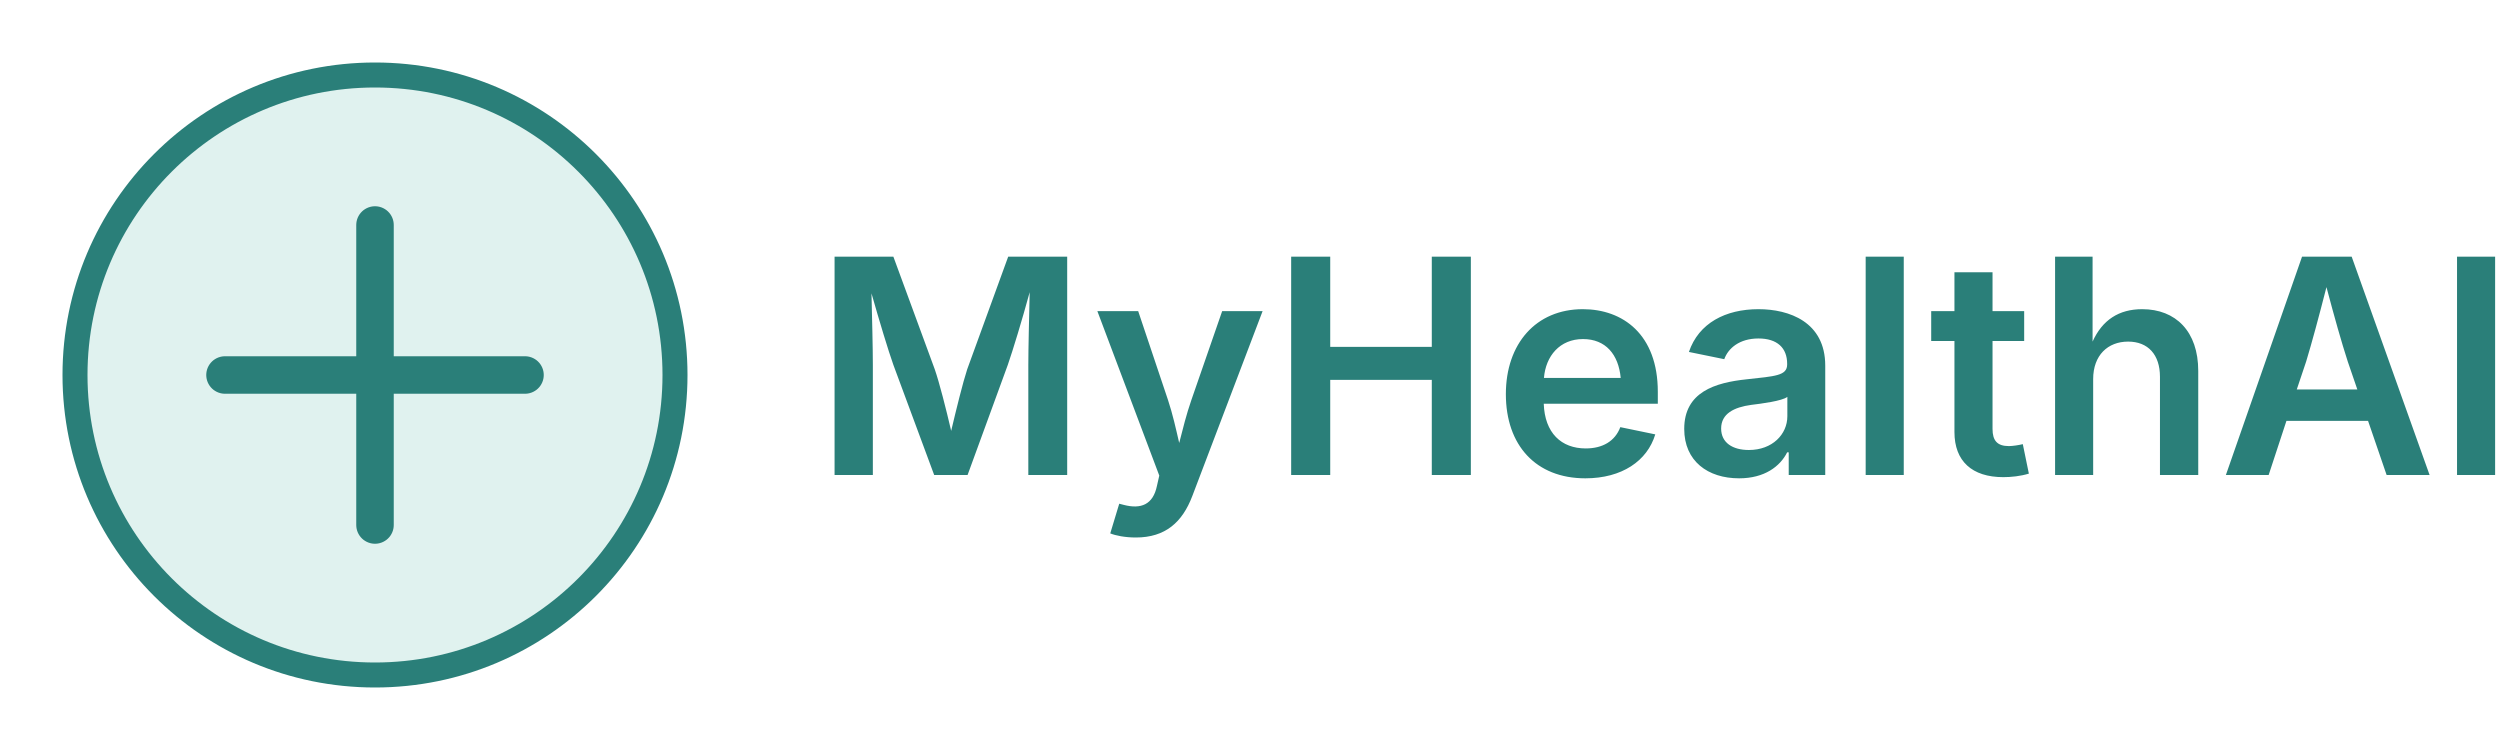
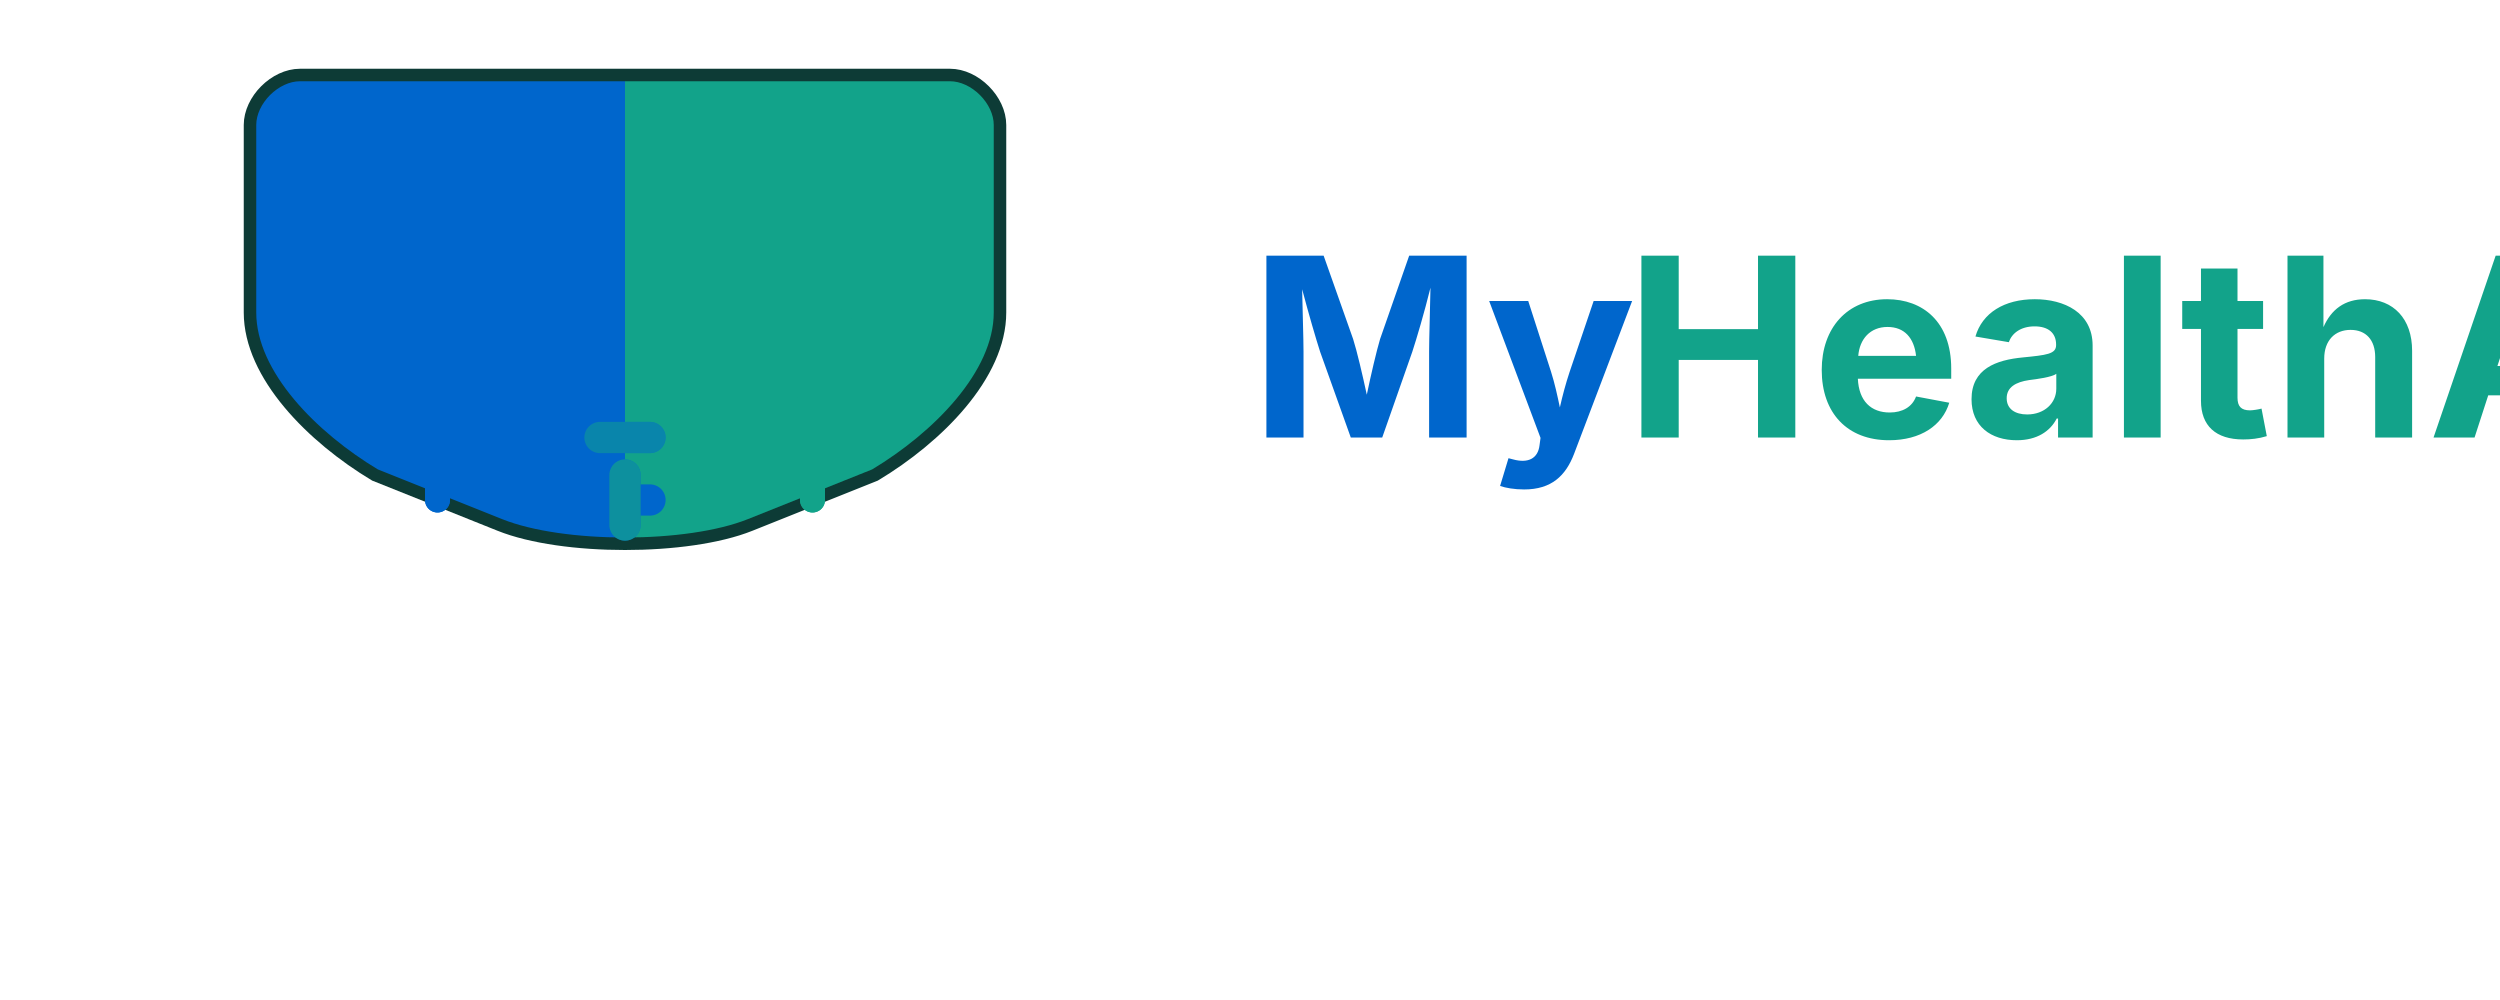
- <svg xmlns="http://www.w3.org/2000/svg" width="200" height="60" viewBox="0 0 200 60" fill="none">
-   <circle cx="30" cy="30" r="24" fill="#E0F2EF" stroke="#2A7F79" stroke-width="2" />
-   <path d="M30 18V42M18 30H42" stroke="#2A7F79" stroke-width="3" stroke-linecap="round" />
-   <text x="65" y="38" font-family="Inter, sans-serif" font-size="24" font-weight="600" fill="#2A7F79">MyHealthAlly</text>
+ <svg xmlns="http://www.w3.org/2000/svg" width="200" height="80" viewBox="0 0 200 80" fill="none">
+   <path d="M20 10 L20 25 C20 30, 25 35, 30 38 L40 42 C45 44, 55 44, 60 42 L70 38 C75 35, 80 30, 80 25 L80 10 C80 8, 78 6, 76 6 L24 6 C22 6, 20 8, 20 10 Z" fill="url(#shieldGradient)" stroke="#0D3B36" stroke-width="1" />
+   <defs>
+     <linearGradient id="shieldGradient" x1="0%" y1="0%" x2="100%" y2="0%">
+       <stop offset="0%" style="stop-color:#0066CC;stop-opacity:1" />
+       <stop offset="50%" style="stop-color:#0066CC;stop-opacity:1" />
+       <stop offset="50%" style="stop-color:#12A38A;stop-opacity:1" />
+       <stop offset="100%" style="stop-color:#12A38A;stop-opacity:1" />
+     </linearGradient>
+   </defs>
+   <circle cx="35" cy="28" r="4" fill="#0066CC" />
+   <path d="M35 32 L35 38" stroke="#0066CC" stroke-width="2" stroke-linecap="round" />
+   <path d="M30 36 L35 38 L35 40" stroke="#0066CC" stroke-width="2" stroke-linecap="round" />
+   <path d="M40 36 L35 38 L35 40" stroke="#0066CC" stroke-width="2" stroke-linecap="round" />
+   <circle cx="65" cy="28" r="4" fill="#12A38A" />
+   <path d="M65 32 L65 38" stroke="#12A38A" stroke-width="2" stroke-linecap="round" />
+   <path d="M60 36 L65 38 L65 40" stroke="#12A38A" stroke-width="2" stroke-linecap="round" />
+   <path d="M70 36 L65 38 L65 40" stroke="#12A38A" stroke-width="2" stroke-linecap="round" />
+   <path d="M48 35 L52 35" stroke="#0066CC" stroke-width="2.5" stroke-linecap="round" />
+   <path d="M48 35 L52 35" stroke="#12A38A" stroke-width="2.5" stroke-linecap="round" opacity="0.5" />
+   <path d="M48 40 L52 40" stroke="#0066CC" stroke-width="2.5" stroke-linecap="round" />
+   <path d="M50 38 L50 42" stroke="#0066CC" stroke-width="2.5" stroke-linecap="round" />
+   <path d="M50 38 L50 42" stroke="#12A38A" stroke-width="2.5" stroke-linecap="round" opacity="0.7" />
+   <text x="100" y="35" font-family="Inter, sans-serif" font-size="20" font-weight="700" fill="#0066CC">My</text>
+   <text x="130" y="35" font-family="Inter, sans-serif" font-size="20" font-weight="700" fill="#12A38A">HealthAlly</text>
</svg>
